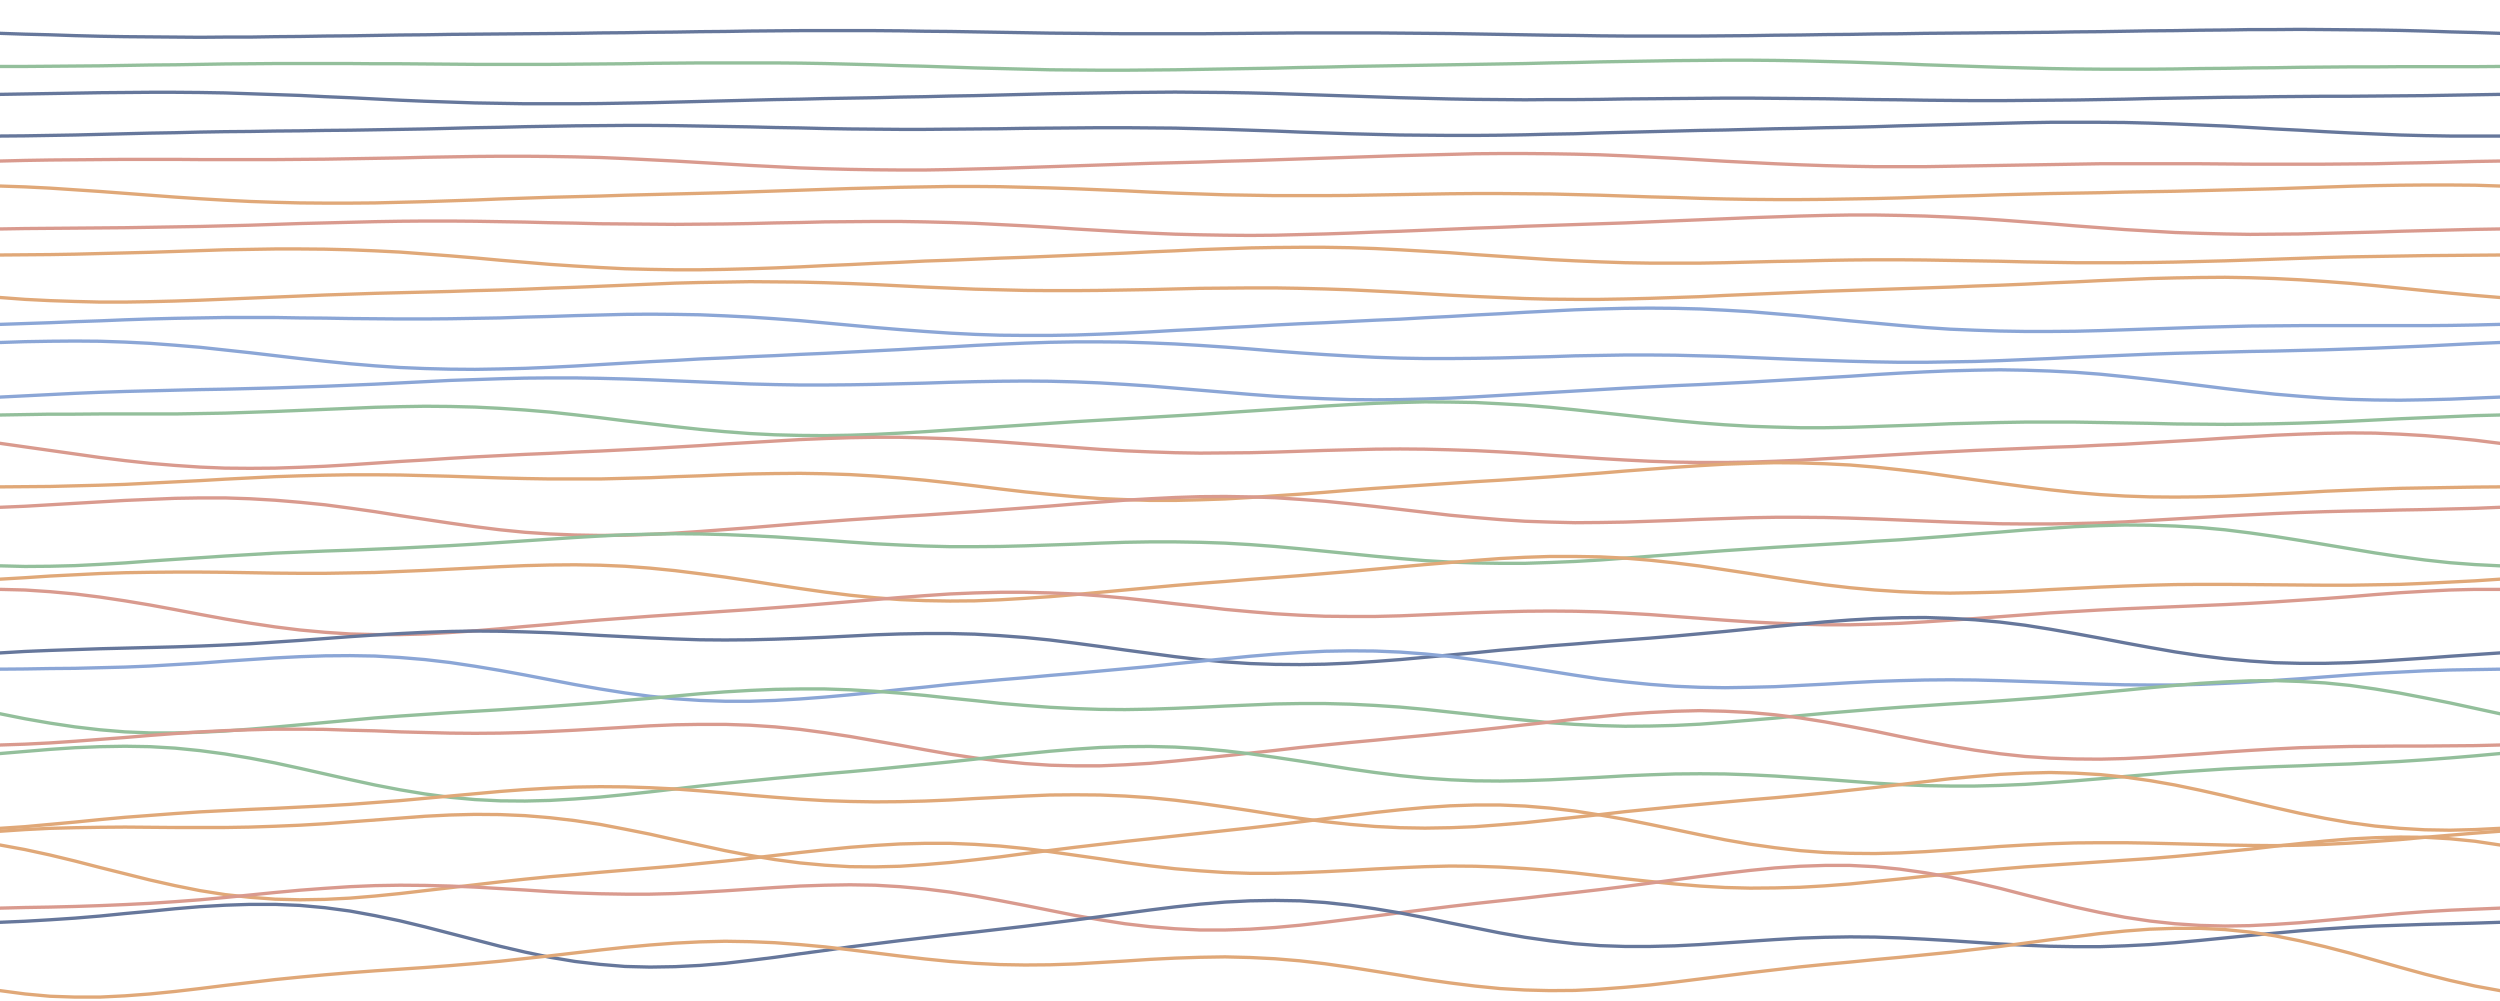
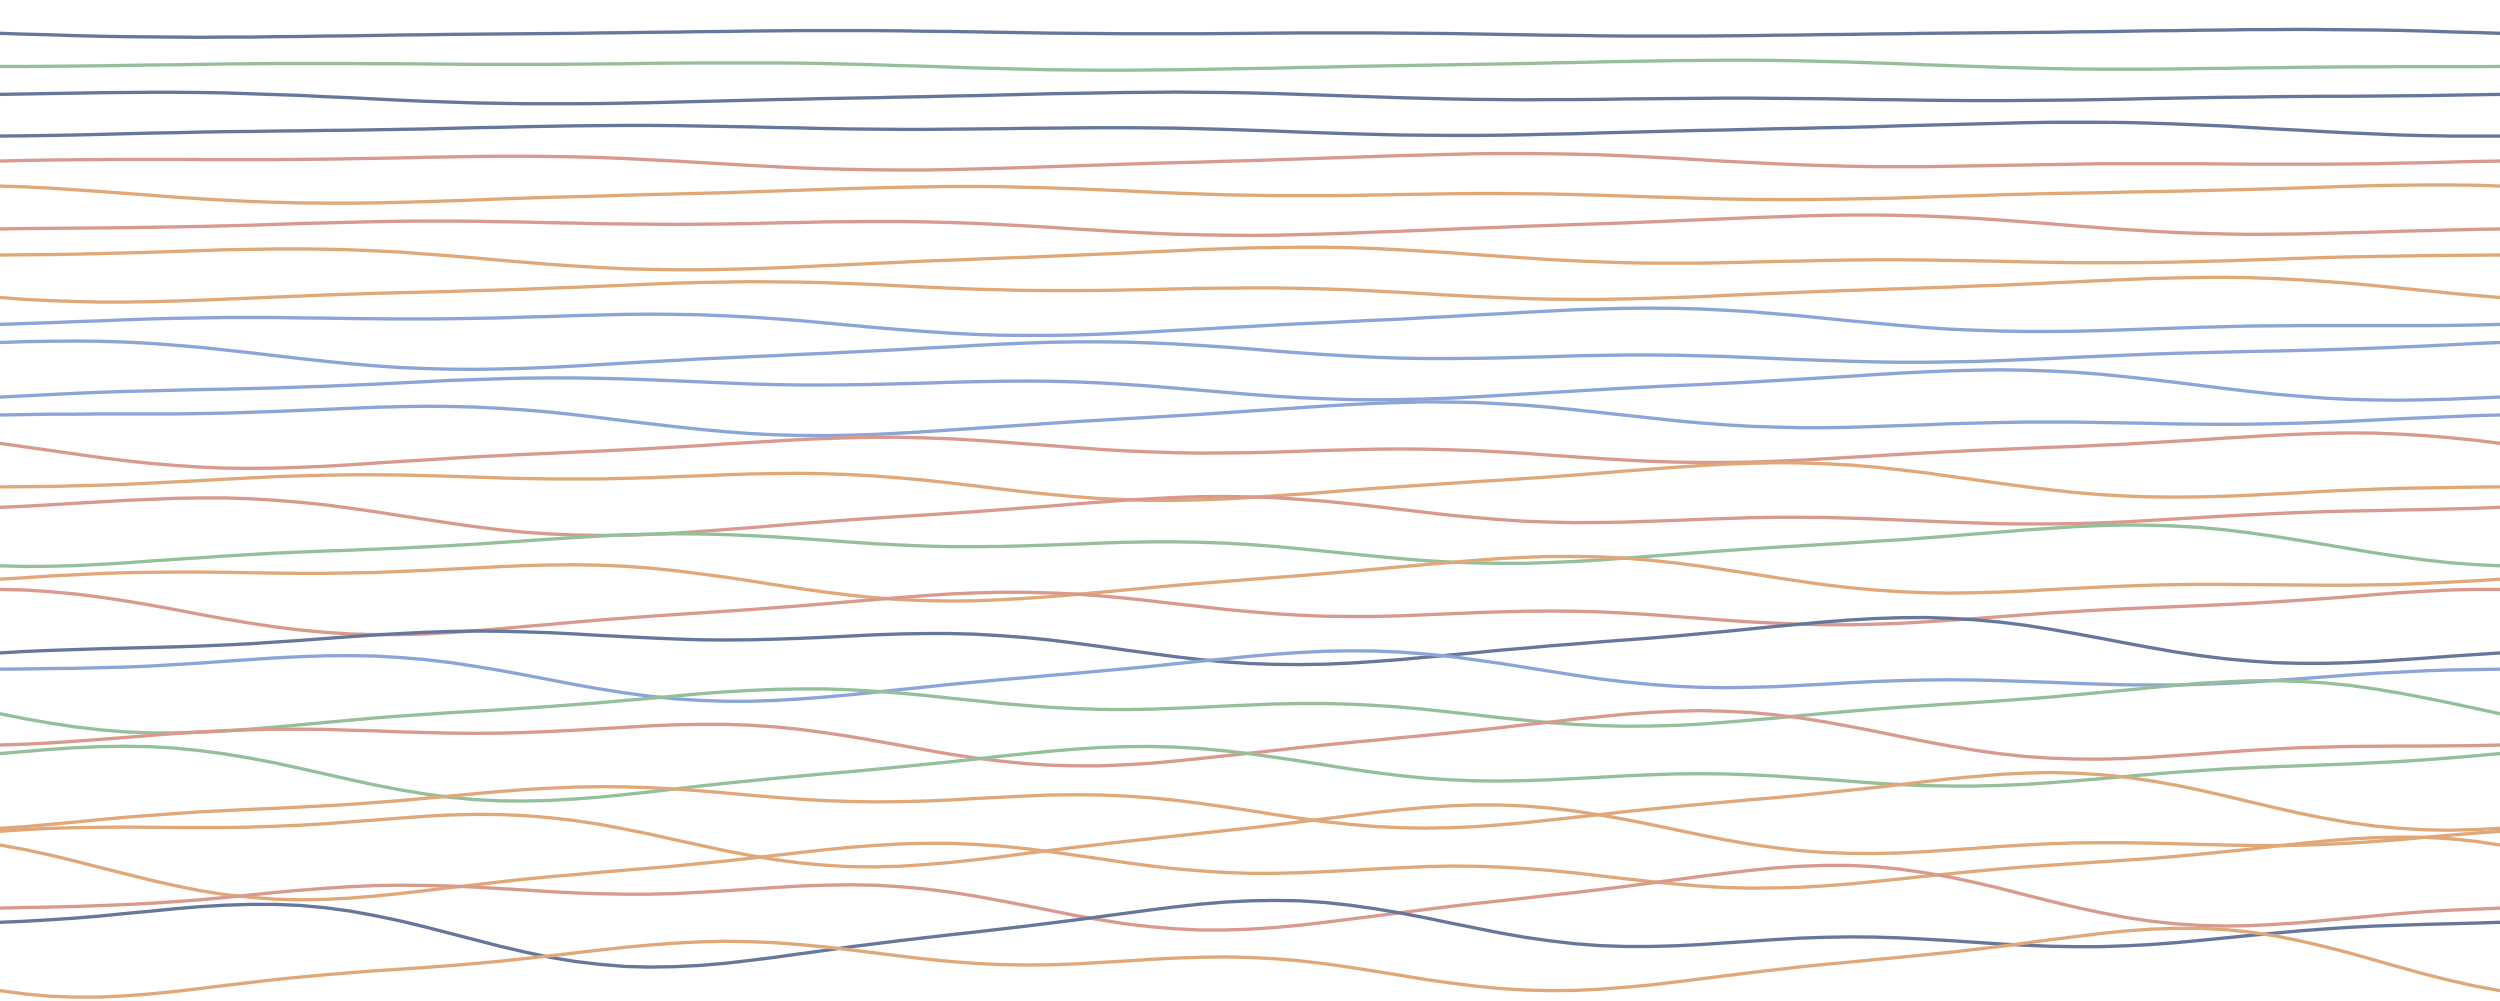
<svg xmlns="http://www.w3.org/2000/svg" width="1200" height="480" viewBox="0 0 1200 480">
  <g fill="none" stroke-width="1.6" stroke-linecap="round">
    <path d="M0 16.0 12 16.4 24 16.7 36 17.1 48 17.4 60 17.6 72 17.7 84 17.8 96 17.9 108 17.8 120 17.8 132 17.6 144 17.5 156 17.3 168 17.2 180 17.0 192 16.8 204 16.7 216 16.5 228 16.4 240 16.3 252 16.2 264 16.1 276 16.0 288 15.8 300 15.7 312 15.5 324 15.4 336 15.2 348 15.1 360 14.9 372 14.8 384 14.7 396 14.7 408 14.7 420 14.7 432 14.8 444 15.0 456 15.1 468 15.3 480 15.5 492 15.7 504 15.9 516 16.0 528 16.1 540 16.2 552 16.2 564 16.2 576 16.2 588 16.1 600 16.0 612 15.9 624 15.8 636 15.8 648 15.8 660 15.8 672 15.9 684 16.0 696 16.1 708 16.3 720 16.5 732 16.7 744 16.9 756 17.0 768 17.2 780 17.3 792 17.3 804 17.3 816 17.3 828 17.2 840 17.1 852 16.9 864 16.8 876 16.6 888 16.5 900 16.3 912 16.2 924 16.0 936 15.9 948 15.8 960 15.7 972 15.6 984 15.5 996 15.3 1008 15.2 1020 15.0 1032 14.8 1044 14.7 1056 14.5 1068 14.4 1080 14.2 1092 14.2 1104 14.1 1116 14.2 1128 14.3 1140 14.4 1152 14.6 1164 14.9 1176 15.3 1188 15.6 1200 16.0" stroke="#66779b" />
    <path d="M0 31.9 12 31.9 24 31.8 36 31.7 48 31.6 60 31.4 72 31.2 84 31.1 96 30.9 108 30.7 120 30.6 132 30.5 144 30.5 156 30.5 168 30.5 180 30.6 192 30.6 204 30.7 216 30.8 228 30.9 240 30.9 252 30.9 264 30.9 276 30.8 288 30.7 300 30.6 312 30.4 324 30.3 336 30.2 348 30.2 360 30.2 372 30.2 384 30.3 396 30.5 408 30.8 420 31.1 432 31.5 444 31.8 456 32.2 468 32.6 480 32.9 492 33.2 504 33.5 516 33.6 528 33.7 540 33.7 552 33.6 564 33.5 576 33.3 588 33.1 600 32.9 612 32.7 624 32.4 636 32.2 648 31.9 660 31.7 672 31.5 684 31.3 696 31.1 708 30.9 720 30.7 732 30.5 744 30.2 756 30.0 768 29.7 780 29.5 792 29.3 804 29.1 816 29.0 828 28.9 840 28.9 852 29.0 864 29.2 876 29.5 888 29.8 900 30.2 912 30.6 924 31.1 936 31.5 948 31.9 960 32.3 972 32.6 984 32.9 996 33.1 1008 33.2 1020 33.2 1032 33.2 1044 33.1 1056 32.9 1068 32.8 1080 32.6 1092 32.5 1104 32.3 1116 32.2 1128 32.1 1140 32.1 1152 32.0 1164 32.0 1176 32.0 1188 32.0 1200 31.9" stroke="#93bf9b" />
    <path d="M0 45.3 12 45.1 24 44.9 36 44.7 48 44.5 60 44.4 72 44.3 84 44.3 96 44.4 108 44.6 120 45.0 132 45.4 144 45.8 156 46.4 168 46.9 180 47.5 192 48.1 204 48.6 216 49.0 228 49.4 240 49.6 252 49.8 264 49.8 276 49.8 288 49.7 300 49.5 312 49.3 324 49.0 336 48.7 348 48.4 360 48.1 372 47.8 384 47.6 396 47.3 408 47.1 420 46.9 432 46.6 444 46.4 456 46.1 468 45.9 480 45.6 492 45.3 504 45.0 516 44.8 528 44.6 540 44.4 552 44.3 564 44.2 576 44.3 588 44.4 600 44.6 612 44.9 624 45.3 636 45.7 648 46.1 660 46.5 672 46.9 684 47.2 696 47.5 708 47.7 720 47.8 732 47.9 744 47.8 756 47.8 768 47.7 780 47.5 792 47.4 804 47.3 816 47.2 828 47.1 840 47.1 852 47.2 864 47.3 876 47.4 888 47.6 900 47.8 912 47.9 924 48.1 936 48.2 948 48.3 960 48.3 972 48.2 984 48.1 996 48.0 1008 47.8 1020 47.6 1032 47.3 1044 47.1 1056 46.9 1068 46.7 1080 46.6 1092 46.4 1104 46.3 1116 46.2 1128 46.2 1140 46.1 1152 46.0 1164 45.9 1176 45.7 1188 45.5 1200 45.3" stroke="#66779b" />
    <path d="M0 65.3 12 65.2 24 65.0 36 64.8 48 64.5 60 64.2 72 63.9 84 63.7 96 63.4 108 63.2 120 63.1 132 62.9 144 62.8 156 62.6 168 62.5 180 62.3 192 62.1 204 61.9 216 61.6 228 61.3 240 61.1 252 60.8 264 60.6 276 60.4 288 60.3 300 60.2 312 60.2 324 60.3 336 60.5 348 60.7 360 60.9 372 61.2 384 61.4 396 61.7 408 61.9 420 62.0 432 62.1 444 62.1 456 62.0 468 61.9 480 61.8 492 61.6 504 61.5 516 61.4 528 61.3 540 61.3 552 61.4 564 61.5 576 61.8 588 62.1 600 62.5 612 62.9 624 63.4 636 63.8 648 64.2 660 64.5 672 64.8 684 64.9 696 65.0 708 65.0 720 64.9 732 64.7 744 64.4 756 64.2 768 63.8 780 63.5 792 63.2 804 62.9 816 62.6 828 62.4 840 62.1 852 61.8 864 61.6 876 61.3 888 61.1 900 60.8 912 60.4 924 60.1 936 59.8 948 59.5 960 59.2 972 58.9 984 58.7 996 58.7 1008 58.7 1020 58.8 1032 59.1 1044 59.5 1056 60.0 1068 60.5 1080 61.2 1092 61.9 1104 62.5 1116 63.2 1128 63.8 1140 64.3 1152 64.8 1164 65.1 1176 65.3 1188 65.3 1200 65.3" stroke="#66779b" />
    <path d="M0 77.3 12 77.0 24 76.8 36 76.7 48 76.6 60 76.5 72 76.5 84 76.5 96 76.6 108 76.6 120 76.6 132 76.6 144 76.5 156 76.4 168 76.2 180 76.0 192 75.8 204 75.5 216 75.3 228 75.1 240 75.0 252 75.0 264 75.1 276 75.3 288 75.6 300 76.1 312 76.7 324 77.3 336 78.0 348 78.7 360 79.4 372 80.0 384 80.6 396 81.0 408 81.3 420 81.5 432 81.6 444 81.6 456 81.4 468 81.1 480 80.8 492 80.4 504 80.0 516 79.6 528 79.2 540 78.8 552 78.4 564 78.1 576 77.8 588 77.4 600 77.1 612 76.7 624 76.3 636 75.9 648 75.5 660 75.1 672 74.7 684 74.4 696 74.1 708 73.8 720 73.7 732 73.7 744 73.8 756 74.0 768 74.3 780 74.8 792 75.4 804 76.0 816 76.7 828 77.4 840 78.0 852 78.6 864 79.1 876 79.5 888 79.8 900 80.0 912 80.0 924 80.0 936 79.8 948 79.6 960 79.4 972 79.2 984 79.0 996 78.8 1008 78.6 1020 78.6 1032 78.6 1044 78.6 1056 78.6 1068 78.7 1080 78.8 1092 78.8 1104 78.8 1116 78.8 1128 78.7 1140 78.6 1152 78.3 1164 78.1 1176 77.8 1188 77.5 1200 77.3" stroke="#d99a8e" />
    <path d="M0 89.3 12 89.7 24 90.3 36 91.1 48 91.9 60 92.8 72 93.7 84 94.6 96 95.4 108 96.1 120 96.7 132 97.1 144 97.4 156 97.5 168 97.5 180 97.4 192 97.1 204 96.8 216 96.4 228 96.0 240 95.5 252 95.1 264 94.7 276 94.4 288 94.1 300 93.7 312 93.4 324 93.1 336 92.8 348 92.5 360 92.1 372 91.7 384 91.3 396 90.9 408 90.5 420 90.2 432 89.9 444 89.7 456 89.5 468 89.5 480 89.6 492 89.9 504 90.2 516 90.6 528 91.1 540 91.6 552 92.2 564 92.7 576 93.1 588 93.5 600 93.7 612 93.9 624 93.9 636 93.9 648 93.8 660 93.6 672 93.4 684 93.2 696 93.0 708 92.9 720 92.9 732 93.0 744 93.1 756 93.4 768 93.7 780 94.1 792 94.5 804 94.8 816 95.2 828 95.5 840 95.7 852 95.8 864 95.8 876 95.7 888 95.5 900 95.3 912 95.0 924 94.6 936 94.2 948 93.9 960 93.5 972 93.2 984 92.9 996 92.7 1008 92.5 1020 92.2 1032 92.0 1044 91.8 1056 91.5 1068 91.2 1080 90.9 1092 90.6 1104 90.2 1116 89.8 1128 89.4 1140 89.1 1152 88.9 1164 88.8 1176 88.8 1188 88.9 1200 89.3" stroke="#e0a878" />
    <path d="M0 109.9 12 109.7 24 109.6 36 109.5 48 109.4 60 109.3 72 109.1 84 108.9 96 108.7 108 108.4 120 108.1 132 107.7 144 107.3 156 107.0 168 106.7 180 106.4 192 106.2 204 106.1 216 106.1 228 106.2 240 106.4 252 106.6 264 106.9 276 107.1 288 107.4 300 107.5 312 107.6 324 107.7 336 107.6 348 107.5 360 107.3 372 107.0 384 106.8 396 106.5 408 106.4 420 106.3 432 106.3 444 106.5 456 106.8 468 107.2 480 107.8 492 108.4 504 109.1 516 109.9 528 110.6 540 111.3 552 111.9 564 112.4 576 112.7 588 112.9 600 113.0 612 112.9 624 112.6 636 112.3 648 111.9 660 111.4 672 111.0 684 110.5 696 110.0 708 109.5 720 109.1 732 108.6 744 108.2 756 107.8 768 107.4 780 107.0 792 106.5 804 106.0 816 105.5 828 105.0 840 104.5 852 104.1 864 103.7 876 103.4 888 103.2 900 103.2 912 103.4 924 103.7 936 104.2 948 104.8 960 105.6 972 106.5 984 107.4 996 108.4 1008 109.3 1020 110.2 1032 110.9 1044 111.6 1056 112.0 1068 112.3 1080 112.5 1092 112.4 1104 112.3 1116 112.0 1128 111.7 1140 111.4 1152 111.0 1164 110.7 1176 110.4 1188 110.1 1200 109.9" stroke="#d99a8e" />
    <path d="M0 122.4 12 122.3 24 122.2 36 122.0 48 121.7 60 121.4 72 121.1 84 120.7 96 120.3 108 119.9 120 119.7 132 119.5 144 119.5 156 119.6 168 119.9 180 120.4 192 121.0 204 121.9 216 122.8 228 123.8 240 124.9 252 125.9 264 126.9 276 127.7 288 128.4 300 129.0 312 129.3 324 129.5 336 129.5 348 129.3 360 129.0 372 128.6 384 128.1 396 127.5 408 127.0 420 126.4 432 125.9 444 125.3 456 124.9 468 124.4 480 123.9 492 123.5 504 123.0 516 122.5 528 122.0 540 121.5 552 120.9 564 120.4 576 119.8 588 119.4 600 119.0 612 118.8 624 118.7 636 118.7 648 118.9 660 119.3 672 119.9 684 120.6 696 121.3 708 122.2 720 123.0 732 123.8 744 124.6 756 125.2 768 125.7 780 126.1 792 126.3 804 126.3 816 126.3 828 126.1 840 125.8 852 125.5 864 125.3 876 125.0 888 124.8 900 124.7 912 124.7 924 124.8 936 125.0 948 125.2 960 125.4 972 125.7 984 125.9 996 126.1 1008 126.1 1020 126.1 1032 126.0 1044 125.8 1056 125.5 1068 125.2 1080 124.8 1092 124.4 1104 124.0 1116 123.6 1128 123.3 1140 123.1 1152 122.9 1164 122.7 1176 122.6 1188 122.5 1200 122.4" stroke="#e0a878" />
    <path d="M0 142.8 12 143.7 24 144.3 36 144.7 48 145.0 60 145.0 72 144.8 84 144.5 96 144.1 108 143.6 120 143.1 132 142.6 144 142.1 156 141.6 168 141.2 180 140.8 192 140.5 204 140.2 216 139.9 228 139.5 240 139.2 252 138.8 264 138.3 276 137.9 288 137.4 300 136.9 312 136.4 324 135.9 336 135.6 348 135.4 360 135.2 372 135.3 384 135.4 396 135.7 408 136.1 420 136.6 432 137.2 444 137.8 456 138.3 468 138.8 480 139.1 492 139.4 504 139.5 516 139.5 528 139.4 540 139.2 552 139.0 564 138.7 576 138.4 588 138.3 600 138.2 612 138.2 624 138.4 636 138.7 648 139.1 660 139.7 672 140.3 684 141.0 696 141.7 708 142.3 720 142.8 732 143.3 744 143.6 756 143.7 768 143.7 780 143.5 792 143.2 804 142.8 816 142.4 828 141.8 840 141.3 852 140.8 864 140.3 876 139.8 888 139.4 900 139.0 912 138.6 924 138.2 936 137.8 948 137.3 960 136.9 972 136.4 984 135.8 996 135.3 1008 134.7 1020 134.2 1032 133.7 1044 133.4 1056 133.2 1068 133.1 1080 133.3 1092 133.7 1104 134.3 1116 135.1 1128 136.0 1140 137.1 1152 138.3 1164 139.5 1176 140.7 1188 141.8 1200 142.8" stroke="#e0a878" />
    <path d="M0 155.7 12 155.3 24 154.9 36 154.4 48 154.0 60 153.5 72 153.1 84 152.8 96 152.6 108 152.4 120 152.4 132 152.4 144 152.6 156 152.7 168 152.9 180 153.0 192 153.1 204 153.1 216 153.0 228 152.8 240 152.6 252 152.2 264 151.9 276 151.5 288 151.2 300 150.9 312 150.8 324 150.9 336 151.1 348 151.6 360 152.2 372 153.0 384 153.9 396 155.0 408 156.1 420 157.2 432 158.2 444 159.1 456 159.9 468 160.5 480 160.9 492 161.0 504 161.0 516 160.8 528 160.4 540 159.9 552 159.3 564 158.6 576 158.0 588 157.3 600 156.7 612 156.0 624 155.4 636 154.9 648 154.3 660 153.7 672 153.2 684 152.5 696 151.9 708 151.2 720 150.6 732 149.9 744 149.3 756 148.7 768 148.3 780 148.0 792 147.9 804 148.0 816 148.3 828 148.9 840 149.6 852 150.6 864 151.6 876 152.8 888 154.0 900 155.1 912 156.2 924 157.2 936 158.0 948 158.5 960 158.9 972 159.1 984 159.1 996 159.0 1008 158.7 1020 158.3 1032 157.9 1044 157.5 1056 157.1 1068 156.8 1080 156.5 1092 156.4 1104 156.3 1116 156.3 1128 156.3 1140 156.3 1152 156.3 1164 156.3 1176 156.2 1188 156.0 1200 155.7" stroke="#8ba6d6" />
    <path d="M0 164.4 12 164.0 24 163.8 36 163.7 48 163.8 60 164.2 72 164.8 84 165.7 96 166.7 108 168.0 120 169.3 132 170.7 144 172.1 156 173.4 168 174.6 180 175.6 192 176.4 204 176.9 216 177.2 228 177.3 240 177.1 252 176.8 264 176.3 276 175.7 288 175.0 300 174.3 312 173.6 324 173.0 336 172.3 348 171.8 360 171.2 372 170.7 384 170.1 396 169.6 408 169.0 420 168.4 432 167.8 444 167.1 456 166.5 468 165.8 480 165.2 492 164.7 504 164.3 516 164.1 528 164.1 540 164.2 552 164.6 564 165.1 576 165.8 588 166.6 600 167.5 612 168.5 624 169.4 636 170.2 648 170.9 660 171.5 672 171.9 684 172.1 696 172.1 708 172.0 720 171.8 732 171.5 744 171.2 756 170.8 768 170.6 780 170.4 792 170.4 804 170.5 816 170.8 828 171.1 840 171.6 852 172.1 864 172.6 876 173.0 888 173.4 900 173.7 912 173.9 924 173.9 936 173.7 948 173.5 960 173.1 972 172.6 984 172.1 996 171.5 1008 171.0 1020 170.5 1032 170.0 1044 169.6 1056 169.3 1068 169.0 1080 168.7 1092 168.5 1104 168.2 1116 167.9 1128 167.5 1140 167.1 1152 166.6 1164 166.1 1176 165.5 1188 164.9 1200 164.4" stroke="#8ba6d6" />
    <path d="M0 190.6 12 190.0 24 189.4 36 188.8 48 188.3 60 187.9 72 187.6 84 187.3 96 187.0 108 186.8 120 186.5 132 186.2 144 185.8 156 185.4 168 184.9 180 184.4 192 183.8 204 183.2 216 182.6 228 182.2 240 181.8 252 181.5 264 181.4 276 181.4 288 181.6 300 181.9 312 182.3 324 182.8 336 183.3 348 183.8 360 184.3 372 184.6 384 184.8 396 184.8 408 184.7 420 184.5 432 184.2 444 183.9 456 183.5 468 183.2 480 183.0 492 182.9 504 183.0 516 183.3 528 183.8 540 184.5 552 185.3 564 186.3 576 187.3 588 188.3 600 189.3 612 190.2 624 190.9 636 191.4 648 191.8 660 191.9 672 191.8 684 191.5 696 191.1 708 190.5 720 189.8 732 189.1 744 188.4 756 187.7 768 187.0 780 186.3 792 185.7 804 185.1 816 184.6 828 184.0 840 183.4 852 182.7 864 182.0 876 181.3 888 180.6 900 179.8 912 179.1 924 178.5 936 178.0 948 177.7 960 177.5 972 177.7 984 178.1 996 178.7 1008 179.6 1020 180.8 1032 182.1 1044 183.5 1056 185.0 1068 186.5 1080 187.9 1092 189.2 1104 190.2 1116 191.1 1128 191.7 1140 192.0 1152 192.1 1164 191.9 1176 191.6 1188 191.1 1200 190.6" stroke="#8ba6d6" />
-     <path d="M0 199.2 12 199.0 24 198.8 36 198.8 48 198.7 60 198.7 72 198.7 84 198.7 96 198.5 108 198.3 120 197.9 132 197.5 144 197.0 156 196.5 168 196.0 180 195.5 192 195.2 204 195.0 216 195.1 228 195.4 240 196.0 252 196.8 264 197.8 276 199.1 288 200.5 300 202.0 312 203.4 324 204.8 336 206.1 348 207.2 360 208.1 372 208.7 384 209.0 396 209.1 408 208.9 420 208.5 432 207.9 444 207.2 456 206.4 468 205.6 480 204.8 492 204.0 504 203.2 516 202.4 528 201.7 540 201.0 552 200.3 564 199.6 576 198.9 588 198.1 600 197.3 612 196.5 624 195.7 636 194.9 648 194.2 660 193.6 672 193.2 684 192.9 696 193.0 708 193.2 720 193.8 732 194.5 744 195.5 756 196.7 768 198.0 780 199.3 792 200.6 804 201.9 816 203.0 828 203.9 840 204.6 852 205.0 864 205.3 876 205.3 888 205.1 900 204.7 912 204.3 924 203.9 936 203.4 948 203.1 960 202.8 972 202.6 984 202.6 996 202.6 1008 202.8 1020 203.0 1032 203.2 1044 203.5 1056 203.6 1068 203.7 1080 203.6 1092 203.4 1104 203.1 1116 202.7 1128 202.2 1140 201.6 1152 201.0 1164 200.5 1176 200.0 1188 199.5 1200 199.2" stroke="#93bf9b" />
+     <path d="M0 199.2 12 199.0 24 198.8 36 198.8 48 198.7 60 198.7 72 198.7 84 198.7 96 198.5 108 198.3 120 197.9 132 197.5 144 197.0 156 196.5 168 196.0 180 195.5 192 195.2 204 195.0 216 195.1 228 195.4 240 196.0 252 196.8 264 197.8 276 199.1 288 200.5 300 202.0 312 203.4 324 204.8 336 206.1 348 207.2 360 208.1 372 208.7 384 209.0 396 209.1 408 208.9 420 208.5 432 207.9 444 207.2 456 206.4 468 205.6 480 204.8 492 204.0 504 203.2 516 202.4 528 201.7 540 201.0 552 200.3 564 199.6 576 198.9 588 198.1 600 197.3 612 196.5 624 195.7 636 194.9 648 194.2 660 193.6 672 193.2 684 192.9 696 193.0 708 193.2 720 193.8 732 194.5 744 195.5 756 196.7 768 198.0 780 199.3 792 200.6 804 201.9 816 203.0 828 203.9 840 204.6 852 205.0 864 205.3 876 205.3 888 205.1 900 204.7 912 204.3 924 203.9 936 203.4 948 203.1 960 202.8 972 202.6 984 202.6 996 202.6 1008 202.8 1020 203.0 1032 203.2 1044 203.5 1056 203.6 1068 203.7 1080 203.6 1092 203.4 1104 203.1 1116 202.7 1128 202.2 1140 201.6 1152 201.0 1164 200.5 1176 200.0 1188 199.5 1200 199.2" stroke="#8ba6d6" />
    <path d="M0 212.8 12 214.5 24 216.2 36 217.9 48 219.6 60 221.1 72 222.4 84 223.4 96 224.2 108 224.7 120 224.8 132 224.7 144 224.3 156 223.8 168 223.1 180 222.3 192 221.5 204 220.8 216 220.0 228 219.3 240 218.7 252 218.1 264 217.6 276 217.0 288 216.5 300 215.9 312 215.3 324 214.6 336 213.9 348 213.1 360 212.4 372 211.7 384 211.0 396 210.5 408 210.1 420 209.9 432 209.9 444 210.2 456 210.6 468 211.3 480 212.1 492 213.0 504 213.9 516 214.8 528 215.7 540 216.4 552 216.9 564 217.3 576 217.5 588 217.4 600 217.3 612 217.0 624 216.6 636 216.2 648 215.9 660 215.6 672 215.5 684 215.6 696 215.9 708 216.3 720 216.9 732 217.6 744 218.5 756 219.3 768 220.1 780 220.8 792 221.4 804 221.8 816 222.0 828 222.0 840 221.8 852 221.4 864 220.9 876 220.2 888 219.5 900 218.8 912 218.1 924 217.4 936 216.8 948 216.2 960 215.7 972 215.2 984 214.7 996 214.3 1008 213.7 1020 213.2 1032 212.5 1044 211.8 1056 211.1 1068 210.3 1080 209.6 1092 208.9 1104 208.4 1116 208.0 1128 207.8 1140 207.9 1152 208.4 1164 209.1 1176 210.1 1188 211.3 1200 212.8" stroke="#d99a8e" />
    <path d="M0 233.7 12 233.6 24 233.5 36 233.2 48 232.9 60 232.5 72 231.9 84 231.3 96 230.7 108 230.0 120 229.4 132 228.8 144 228.4 156 228.1 168 227.9 180 227.9 192 228.0 204 228.3 216 228.6 228 229.0 240 229.4 252 229.7 264 229.9 276 229.9 288 229.9 300 229.6 312 229.3 324 228.8 336 228.4 348 227.9 360 227.5 372 227.3 384 227.2 396 227.4 408 227.8 420 228.5 432 229.4 444 230.5 456 231.8 468 233.2 480 234.7 492 236.1 504 237.3 516 238.4 528 239.3 540 239.8 552 240.2 564 240.2 576 239.9 588 239.5 600 238.8 612 238.0 624 237.2 636 236.3 648 235.3 660 234.4 672 233.6 684 232.8 696 232.0 708 231.2 720 230.5 732 229.7 744 228.9 756 228.0 768 227.1 780 226.1 792 225.2 804 224.3 816 223.5 828 222.8 840 222.4 852 222.1 864 222.2 876 222.6 888 223.2 900 224.2 912 225.5 924 226.9 936 228.6 948 230.3 960 232.0 972 233.6 984 235.1 996 236.4 1008 237.4 1020 238.1 1032 238.5 1044 238.6 1056 238.5 1068 238.2 1080 237.7 1092 237.1 1104 236.5 1116 235.8 1128 235.3 1140 234.8 1152 234.4 1164 234.2 1176 234.0 1188 233.8 1200 233.7" stroke="#e0a878" />
    <path d="M0 243.5 12 243.0 24 242.3 36 241.6 48 240.9 60 240.2 72 239.7 84 239.2 96 239.0 108 239.0 120 239.4 132 240.1 144 241.1 156 242.3 168 243.9 180 245.6 192 247.5 204 249.3 216 251.1 228 252.8 240 254.3 252 255.5 264 256.3 276 256.8 288 257.0 300 256.9 312 256.5 324 255.9 336 255.1 348 254.2 360 253.3 372 252.3 384 251.3 396 250.4 408 249.5 420 248.7 432 247.9 444 247.2 456 246.4 468 245.6 480 244.7 492 243.8 504 242.9 516 241.9 528 241.0 540 240.1 552 239.4 564 238.8 576 238.4 588 238.3 600 238.5 612 238.9 624 239.7 636 240.6 648 241.8 660 243.1 672 244.5 684 245.9 696 247.3 708 248.4 720 249.4 732 250.2 744 250.6 756 250.9 768 250.8 780 250.6 792 250.2 804 249.8 816 249.3 828 248.9 840 248.5 852 248.3 864 248.3 876 248.4 888 248.7 900 249.1 912 249.6 924 250.1 936 250.6 948 251.0 960 251.4 972 251.5 984 251.5 996 251.3 1008 251.0 1020 250.5 1032 249.8 1044 249.1 1056 248.4 1068 247.7 1080 247.1 1092 246.5 1104 246.0 1116 245.6 1128 245.3 1140 245.1 1152 244.8 1164 244.6 1176 244.3 1188 244.0 1200 243.5" stroke="#d99a8e" />
    <path d="M0 271.6 12 271.9 24 271.8 36 271.5 48 270.9 60 270.2 72 269.3 84 268.5 96 267.7 108 266.9 120 266.2 132 265.5 144 265.0 156 264.5 168 264.1 180 263.6 192 263.1 204 262.5 216 261.9 228 261.2 240 260.4 252 259.6 264 258.8 276 258.0 288 257.3 300 256.7 312 256.4 324 256.2 336 256.3 348 256.6 360 257.1 372 257.7 384 258.5 396 259.3 408 260.2 420 261.0 432 261.6 444 262.1 456 262.4 468 262.4 480 262.3 492 262.0 504 261.6 516 261.2 528 260.7 540 260.3 552 260.1 564 260.1 576 260.3 588 260.7 600 261.4 612 262.3 624 263.4 636 264.6 648 265.8 660 267.0 672 268.1 684 269.1 696 269.8 708 270.2 720 270.4 732 270.4 744 270.0 756 269.5 768 268.8 780 267.9 792 267.0 804 266.1 816 265.2 828 264.3 840 263.5 852 262.7 864 262.0 876 261.3 888 260.6 900 259.8 912 259.1 924 258.2 936 257.3 948 256.3 960 255.4 972 254.4 984 253.6 996 252.8 1008 252.3 1020 252.0 1032 252.1 1044 252.5 1056 253.2 1068 254.3 1080 255.8 1092 257.5 1104 259.4 1116 261.4 1128 263.4 1140 265.4 1152 267.2 1164 268.8 1176 270.1 1188 271.0 1200 271.6" stroke="#93bf9b" />
    <path d="M0 278.0 12 277.3 24 276.5 36 275.9 48 275.3 60 274.9 72 274.7 84 274.6 96 274.6 108 274.7 120 274.9 132 275.1 144 275.2 156 275.2 168 275.0 180 274.8 192 274.3 204 273.8 216 273.2 228 272.6 240 272.0 252 271.5 264 271.2 276 271.1 288 271.3 300 271.8 312 272.7 324 273.9 336 275.4 348 277.0 360 278.8 372 280.7 384 282.5 396 284.2 408 285.7 420 286.9 432 287.8 444 288.3 456 288.5 468 288.4 480 287.9 492 287.2 504 286.4 516 285.4 528 284.3 540 283.2 552 282.1 564 281.0 576 280.0 588 279.1 600 278.1 612 277.2 624 276.3 636 275.3 648 274.3 660 273.2 672 272.1 684 271.0 696 270.0 708 269.0 720 268.1 732 267.5 744 267.1 756 267.1 768 267.3 780 267.9 792 268.9 804 270.2 816 271.7 828 273.5 840 275.3 852 277.2 864 279.0 876 280.7 888 282.1 900 283.2 912 284.0 924 284.5 936 284.7 948 284.5 960 284.2 972 283.7 984 283.0 996 282.4 1008 281.8 1020 281.3 1032 280.9 1044 280.6 1056 280.5 1068 280.5 1080 280.6 1092 280.7 1104 280.8 1116 280.9 1128 280.9 1140 280.7 1152 280.5 1164 280.0 1176 279.4 1188 278.8 1200 278.0" stroke="#e0a878" />
    <path d="M0 282.9 12 283.2 24 284.0 36 285.1 48 286.6 60 288.4 72 290.4 84 292.6 96 294.9 108 297.1 120 299.1 132 300.9 144 302.4 156 303.5 168 304.3 180 304.6 192 304.6 204 304.3 216 303.6 228 302.8 240 301.8 252 300.7 264 299.7 276 298.6 288 297.6 300 296.7 312 295.8 324 295.0 336 294.2 348 293.4 360 292.6 372 291.7 384 290.8 396 289.8 408 288.8 420 287.8 432 286.8 444 285.9 456 285.1 468 284.6 480 284.3 492 284.3 504 284.6 516 285.1 528 286.0 540 287.1 552 288.4 564 289.8 576 291.1 588 292.5 600 293.6 612 294.6 624 295.3 636 295.8 648 295.9 660 295.9 672 295.6 684 295.1 696 294.6 708 294.1 720 293.7 732 293.4 744 293.3 756 293.4 768 293.7 780 294.3 792 295.0 804 295.9 816 296.8 828 297.7 840 298.5 852 299.1 864 299.6 876 299.9 888 299.9 900 299.6 912 299.2 924 298.5 936 297.7 948 296.9 960 296.0 972 295.1 984 294.2 996 293.5 1008 292.8 1020 292.2 1032 291.7 1044 291.2 1056 290.7 1068 290.2 1080 289.6 1092 288.9 1104 288.1 1116 287.3 1128 286.4 1140 285.4 1152 284.5 1164 283.8 1176 283.2 1188 282.9 1200 282.9" stroke="#d99a8e" />
    <path d="M0 313.4 12 312.7 24 312.2 36 311.8 48 311.4 60 311.1 72 310.8 84 310.5 96 310.1 108 309.6 120 309.0 132 308.2 144 307.4 156 306.5 168 305.6 180 304.8 192 304.1 204 303.5 216 303.1 228 302.9 240 303.0 252 303.3 264 303.7 276 304.3 288 305.0 300 305.6 312 306.2 324 306.7 336 307.1 348 307.2 360 307.1 372 306.8 384 306.4 396 305.9 408 305.3 420 304.7 432 304.3 444 304.1 456 304.1 468 304.4 480 305.1 492 306.0 504 307.2 516 308.7 528 310.3 540 312.0 552 313.6 564 315.2 576 316.6 588 317.7 600 318.5 612 318.9 624 319.0 636 318.8 648 318.3 660 317.5 672 316.6 684 315.5 696 314.4 708 313.3 720 312.1 732 311.1 744 310.0 756 309.1 768 308.1 780 307.2 792 306.3 804 305.3 816 304.2 828 303.1 840 301.9 852 300.7 864 299.6 876 298.5 888 297.6 900 296.9 912 296.5 924 296.4 936 296.8 948 297.5 960 298.6 972 300.1 984 302.0 996 304.1 1008 306.3 1020 308.6 1032 310.8 1044 312.9 1056 314.7 1068 316.2 1080 317.3 1092 318.1 1104 318.4 1116 318.4 1128 318.1 1140 317.5 1152 316.7 1164 315.9 1176 315.0 1188 314.2 1200 313.4" stroke="#66779b" />
    <path d="M0 321.2 12 321.1 24 320.9 36 320.8 48 320.5 60 320.2 72 319.7 84 319.0 96 318.3 108 317.4 120 316.6 132 315.8 144 315.2 156 314.8 168 314.7 180 314.9 192 315.6 204 316.6 216 318.0 228 319.8 240 321.8 252 324.0 264 326.3 276 328.6 288 330.7 300 332.6 312 334.2 324 335.4 336 336.2 348 336.6 360 336.6 372 336.2 384 335.5 396 334.6 408 333.5 420 332.3 432 331.0 444 329.8 456 328.5 468 327.4 480 326.3 492 325.3 504 324.2 516 323.2 528 322.1 540 321.0 552 319.9 564 318.6 576 317.4 588 316.2 600 315.0 612 314.0 624 313.2 636 312.6 648 312.4 660 312.5 672 313.0 684 313.9 696 315.1 708 316.7 720 318.4 732 320.3 744 322.2 756 324.1 768 325.9 780 327.3 792 328.5 804 329.4 816 329.9 828 330.1 840 329.9 852 329.6 864 329.0 876 328.4 888 327.7 900 327.1 912 326.7 924 326.4 936 326.3 948 326.4 960 326.7 972 327.1 984 327.5 996 328.0 1008 328.4 1020 328.7 1032 328.8 1044 328.8 1056 328.5 1068 328.0 1080 327.4 1092 326.6 1104 325.8 1116 324.9 1128 324.0 1140 323.2 1152 322.6 1164 322.0 1176 321.6 1188 321.4 1200 321.2" stroke="#8ba6d6" />
    <path d="M0 342.6 12 345.0 24 347.1 36 348.9 48 350.3 60 351.3 72 351.8 84 351.8 96 351.5 108 350.9 120 350.0 132 349.0 144 347.9 156 346.8 168 345.7 180 344.6 192 343.7 204 342.9 216 342.1 228 341.4 240 340.7 252 339.9 264 339.1 276 338.2 288 337.3 300 336.2 312 335.2 324 334.1 336 333.0 348 332.1 360 331.4 372 330.9 384 330.7 396 330.7 408 331.1 420 331.8 432 332.7 444 333.8 456 335.1 468 336.3 480 337.6 492 338.6 504 339.5 516 340.1 528 340.5 540 340.6 552 340.4 564 340.0 576 339.5 588 338.9 600 338.4 612 337.9 624 337.7 636 337.7 648 338.0 660 338.6 672 339.4 684 340.5 696 341.8 708 343.1 720 344.5 732 345.7 744 346.9 756 347.7 768 348.3 780 348.6 792 348.5 804 348.2 816 347.6 828 346.7 840 345.7 852 344.7 864 343.5 876 342.4 888 341.4 900 340.4 912 339.5 924 338.7 936 337.9 948 337.2 960 336.4 972 335.5 984 334.6 996 333.5 1008 332.4 1020 331.3 1032 330.1 1044 329.0 1056 328.0 1068 327.3 1080 326.8 1092 326.7 1104 327.1 1116 327.8 1128 329.0 1140 330.7 1152 332.7 1164 335.0 1176 337.4 1188 340.0 1200 342.6" stroke="#93bf9b" />
    <path d="M0 357.6 12 357.2 24 356.6 36 355.8 48 354.9 60 354.0 72 353.0 84 352.1 96 351.3 108 350.7 120 350.3 132 350.0 144 350.0 156 350.1 168 350.5 180 350.8 192 351.3 204 351.6 216 351.9 228 352.0 240 351.9 252 351.6 264 351.1 276 350.5 288 349.8 300 349.1 312 348.4 324 347.9 336 347.7 348 347.7 360 348.1 372 348.9 384 350.1 396 351.7 408 353.5 420 355.6 432 357.7 444 359.9 456 362.0 468 363.8 480 365.3 492 366.5 504 367.3 516 367.6 528 367.6 540 367.1 552 366.4 564 365.3 576 364.1 588 362.8 600 361.5 612 360.2 624 358.8 636 357.6 648 356.4 660 355.3 672 354.1 684 353.0 696 351.8 708 350.6 720 349.3 732 347.9 744 346.6 756 345.2 768 344.0 780 342.8 792 342.0 804 341.4 816 341.1 828 341.4 840 342.0 852 343.1 864 344.6 876 346.5 888 348.7 900 351.0 912 353.5 924 355.9 936 358.1 948 360.1 960 361.8 972 363.1 984 363.9 996 364.3 1008 364.4 1020 364.1 1032 363.5 1044 362.7 1056 361.9 1068 361.0 1080 360.2 1092 359.5 1104 358.9 1116 358.6 1128 358.3 1140 358.2 1152 358.1 1164 358.1 1176 358.0 1188 357.9 1200 357.6" stroke="#d99a8e" />
    <path d="M0 361.7 12 360.7 24 359.7 36 358.9 48 358.4 60 358.2 72 358.4 84 359.1 96 360.3 108 361.9 120 363.9 132 366.2 144 368.8 156 371.5 168 374.2 180 376.8 192 379.1 204 381.1 216 382.7 228 383.8 240 384.4 252 384.5 264 384.2 276 383.5 288 382.6 300 381.4 312 380.1 324 378.7 336 377.3 348 376.0 360 374.8 372 373.6 384 372.5 396 371.4 408 370.4 420 369.3 432 368.1 444 366.9 456 365.7 468 364.4 480 363.0 492 361.8 504 360.6 516 359.6 528 358.8 540 358.4 552 358.3 564 358.6 576 359.3 588 360.4 600 361.8 612 363.5 624 365.3 636 367.2 648 369.1 660 370.8 672 372.3 684 373.5 696 374.3 708 374.8 720 374.9 732 374.7 744 374.3 756 373.7 768 373.1 780 372.4 792 371.9 804 371.5 816 371.4 828 371.5 840 371.9 852 372.5 864 373.3 876 374.1 888 375.0 900 375.9 912 376.6 924 377.1 936 377.3 948 377.3 960 377.0 972 376.5 984 375.7 996 374.8 1008 373.8 1020 372.7 1032 371.7 1044 370.7 1056 369.9 1068 369.1 1080 368.5 1092 368.0 1104 367.6 1116 367.1 1128 366.7 1140 366.1 1152 365.5 1164 364.7 1176 363.8 1188 362.8 1200 361.7" stroke="#93bf9b" />
    <path d="M0 397.6 12 396.8 24 395.7 36 394.6 48 393.4 60 392.3 72 391.4 84 390.5 96 389.7 108 389.1 120 388.5 132 388.0 144 387.4 156 386.8 168 386.1 180 385.2 192 384.3 204 383.2 216 382.1 228 381.0 240 379.9 252 379.0 264 378.3 276 377.8 288 377.6 300 377.7 312 378.1 324 378.7 336 379.6 348 380.6 360 381.7 372 382.7 384 383.6 396 384.3 408 384.7 420 384.9 432 384.8 444 384.5 456 384.0 468 383.3 480 382.7 492 382.1 504 381.6 516 381.5 528 381.6 540 382.1 552 382.9 564 384.1 576 385.6 588 387.3 600 389.1 612 391.0 624 392.8 636 394.4 648 395.7 660 396.7 672 397.3 684 397.5 696 397.3 708 396.8 720 395.9 732 394.9 744 393.6 756 392.3 768 391.0 780 389.6 792 388.4 804 387.2 816 386.1 828 385.0 840 383.9 852 382.9 864 381.8 876 380.6 888 379.3 900 378.0 912 376.6 924 375.2 936 373.8 948 372.7 960 371.7 972 371.1 984 370.8 996 371.1 1008 371.8 1020 373.0 1032 374.7 1044 376.8 1056 379.3 1068 382.0 1080 384.9 1092 387.7 1104 390.4 1116 392.8 1128 394.9 1140 396.5 1152 397.6 1164 398.3 1176 398.5 1188 398.2 1200 397.6" stroke="#e0a878" />
    <path d="M0 399.0 12 398.2 24 397.6 36 397.3 48 397.1 60 397.0 72 397.1 84 397.2 96 397.2 108 397.2 120 397.0 132 396.6 144 396.1 156 395.4 168 394.5 180 393.6 192 392.7 204 391.8 216 391.2 228 390.9 240 391.0 252 391.5 264 392.5 276 393.9 288 395.7 300 398.0 312 400.4 324 403.1 336 405.7 348 408.3 360 410.6 372 412.6 384 414.2 396 415.3 408 416.0 420 416.1 432 415.8 444 415.0 456 414.0 468 412.7 480 411.3 492 409.7 504 408.2 516 406.7 528 405.3 540 403.9 552 402.6 564 401.3 576 400.0 588 398.7 600 397.4 612 396.0 624 394.5 636 393.0 648 391.5 660 390.0 672 388.7 684 387.6 696 386.8 708 386.4 720 386.4 732 386.9 744 387.9 756 389.3 768 391.2 780 393.3 792 395.7 804 398.2 816 400.7 828 403.1 840 405.2 852 406.9 864 408.3 876 409.2 888 409.6 900 409.7 912 409.4 924 408.8 936 408.0 948 407.2 960 406.3 972 405.6 984 405.0 996 404.6 1008 404.5 1020 404.5 1032 404.7 1044 405.0 1056 405.3 1068 405.6 1080 405.8 1092 405.9 1104 405.7 1116 405.3 1128 404.7 1140 403.9 1152 403.0 1164 401.9 1176 400.9 1188 399.9 1200 399.0" stroke="#e0a878" />
    <path d="M0 405.6 12 407.8 24 410.4 36 413.3 48 416.4 60 419.4 72 422.4 84 425.1 96 427.5 108 429.4 120 430.7 132 431.6 144 431.9 156 431.7 168 431.1 180 430.1 192 428.9 204 427.5 216 426.1 228 424.7 240 423.3 252 422.0 264 420.8 276 419.8 288 418.7 300 417.7 312 416.7 324 415.7 336 414.5 348 413.3 360 412.0 372 410.6 384 409.2 396 407.9 408 406.7 420 405.8 432 405.1 444 404.8 456 404.8 468 405.3 480 406.1 492 407.3 504 408.8 516 410.5 528 412.2 540 414.0 552 415.6 564 417.0 576 418.0 588 418.8 600 419.2 612 419.2 624 418.9 636 418.4 648 417.8 660 417.1 672 416.5 684 416.0 696 415.7 708 415.8 720 416.2 732 416.9 744 417.8 756 419.0 768 420.4 780 421.8 792 423.1 804 424.3 816 425.3 828 426.0 840 426.3 852 426.2 864 425.9 876 425.2 888 424.3 900 423.1 912 421.9 924 420.6 936 419.4 948 418.2 960 417.1 972 416.1 984 415.3 996 414.5 1008 413.7 1020 412.9 1032 412.1 1044 411.1 1056 410.0 1068 408.8 1080 407.6 1092 406.2 1104 404.9 1116 403.7 1128 402.7 1140 402.1 1152 401.8 1164 401.9 1176 402.6 1188 403.8 1200 405.6" stroke="#e0a878" />
    <path d="M0 435.9 12 435.6 24 435.4 36 435.1 48 434.7 60 434.2 72 433.6 84 432.8 96 431.9 108 430.8 120 429.6 132 428.4 144 427.3 156 426.4 168 425.6 180 425.1 192 424.9 204 425.0 216 425.3 228 425.8 240 426.5 252 427.2 264 428.0 276 428.6 288 429.0 300 429.2 312 429.2 324 428.9 336 428.3 348 427.6 360 426.8 372 426.0 384 425.3 396 424.9 408 424.7 420 424.9 432 425.6 444 426.7 456 428.2 468 430.1 480 432.3 492 434.6 504 437.0 516 439.4 528 441.5 540 443.4 552 444.8 564 445.8 576 446.4 588 446.4 600 446.0 612 445.2 624 444.1 636 442.7 648 441.2 660 439.7 672 438.1 684 436.6 696 435.1 708 433.7 720 432.4 732 431.1 744 429.7 756 428.4 768 427.0 780 425.5 792 423.9 804 422.3 816 420.7 828 419.2 840 417.8 852 416.6 864 415.8 876 415.4 888 415.4 900 416.0 912 417.2 924 418.9 936 421.0 948 423.6 960 426.4 972 429.5 984 432.5 996 435.4 1008 438.0 1020 440.3 1032 442.1 1044 443.4 1056 444.2 1068 444.5 1080 444.3 1092 443.7 1104 442.9 1116 441.8 1128 440.7 1140 439.6 1152 438.5 1164 437.6 1176 436.9 1188 436.4 1200 435.9" stroke="#d99a8e" />
    <path d="M0 442.7 12 442.2 24 441.5 36 440.7 48 439.7 60 438.5 72 437.4 84 436.2 96 435.2 108 434.5 120 434.1 132 434.1 144 434.6 156 435.7 168 437.3 180 439.5 192 442.0 204 444.9 216 448.0 228 451.1 240 454.2 252 457.0 264 459.5 276 461.5 288 462.9 300 463.9 312 464.2 324 464.0 336 463.4 348 462.4 360 461.0 372 459.5 384 457.8 396 456.2 408 454.5 420 453.0 432 451.5 444 450.1 456 448.7 468 447.4 480 446.0 492 444.6 504 443.1 516 441.6 528 440.0 540 438.4 552 436.8 564 435.3 576 434.0 588 433.0 600 432.4 612 432.2 624 432.4 636 433.2 648 434.5 660 436.2 672 438.2 684 440.5 696 443.0 708 445.4 720 447.8 732 449.9 744 451.6 756 453.0 768 453.9 780 454.3 792 454.3 804 454.0 816 453.4 828 452.6 840 451.8 852 451.0 864 450.3 876 449.9 888 449.7 900 449.8 912 450.2 924 450.8 936 451.5 948 452.3 960 453.1 972 453.7 984 454.2 996 454.4 1008 454.4 1020 454.0 1032 453.4 1044 452.5 1056 451.4 1068 450.2 1080 449.0 1092 447.9 1104 446.8 1116 445.9 1128 445.1 1140 444.5 1152 444.1 1164 443.7 1176 443.4 1188 443.1 1200 442.7" stroke="#66779b" />
    <path d="M0 475.5 12 477.1 24 478.2 36 478.6 48 478.6 60 478.0 72 477.1 84 475.9 96 474.5 108 473.0 120 471.6 132 470.2 144 469.0 156 467.9 168 466.9 180 466.0 192 465.2 204 464.4 216 463.5 228 462.5 240 461.4 252 460.1 264 458.8 276 457.4 288 456.0 300 454.7 312 453.6 324 452.7 336 452.1 348 451.8 360 452.0 372 452.5 384 453.4 396 454.5 408 455.9 420 457.4 432 458.9 444 460.3 456 461.5 468 462.4 480 463.0 492 463.2 504 463.1 516 462.7 528 462.0 540 461.3 552 460.5 564 459.9 576 459.5 588 459.3 600 459.6 612 460.2 624 461.2 636 462.6 648 464.3 660 466.2 672 468.1 684 470.1 696 471.8 708 473.3 720 474.5 732 475.2 744 475.5 756 475.4 768 474.8 780 473.9 792 472.8 804 471.4 816 469.9 828 468.4 840 466.9 852 465.5 864 464.1 876 462.9 888 461.8 900 460.6 912 459.5 924 458.3 936 457.1 948 455.7 960 454.3 972 452.7 984 451.1 996 449.6 1008 448.1 1020 446.9 1032 446.0 1044 445.6 1056 445.6 1068 446.2 1080 447.4 1092 449.2 1104 451.6 1116 454.4 1128 457.5 1140 460.9 1152 464.3 1164 467.6 1176 470.6 1188 473.3 1200 475.5" stroke="#e0a878" />
  </g>
</svg>
